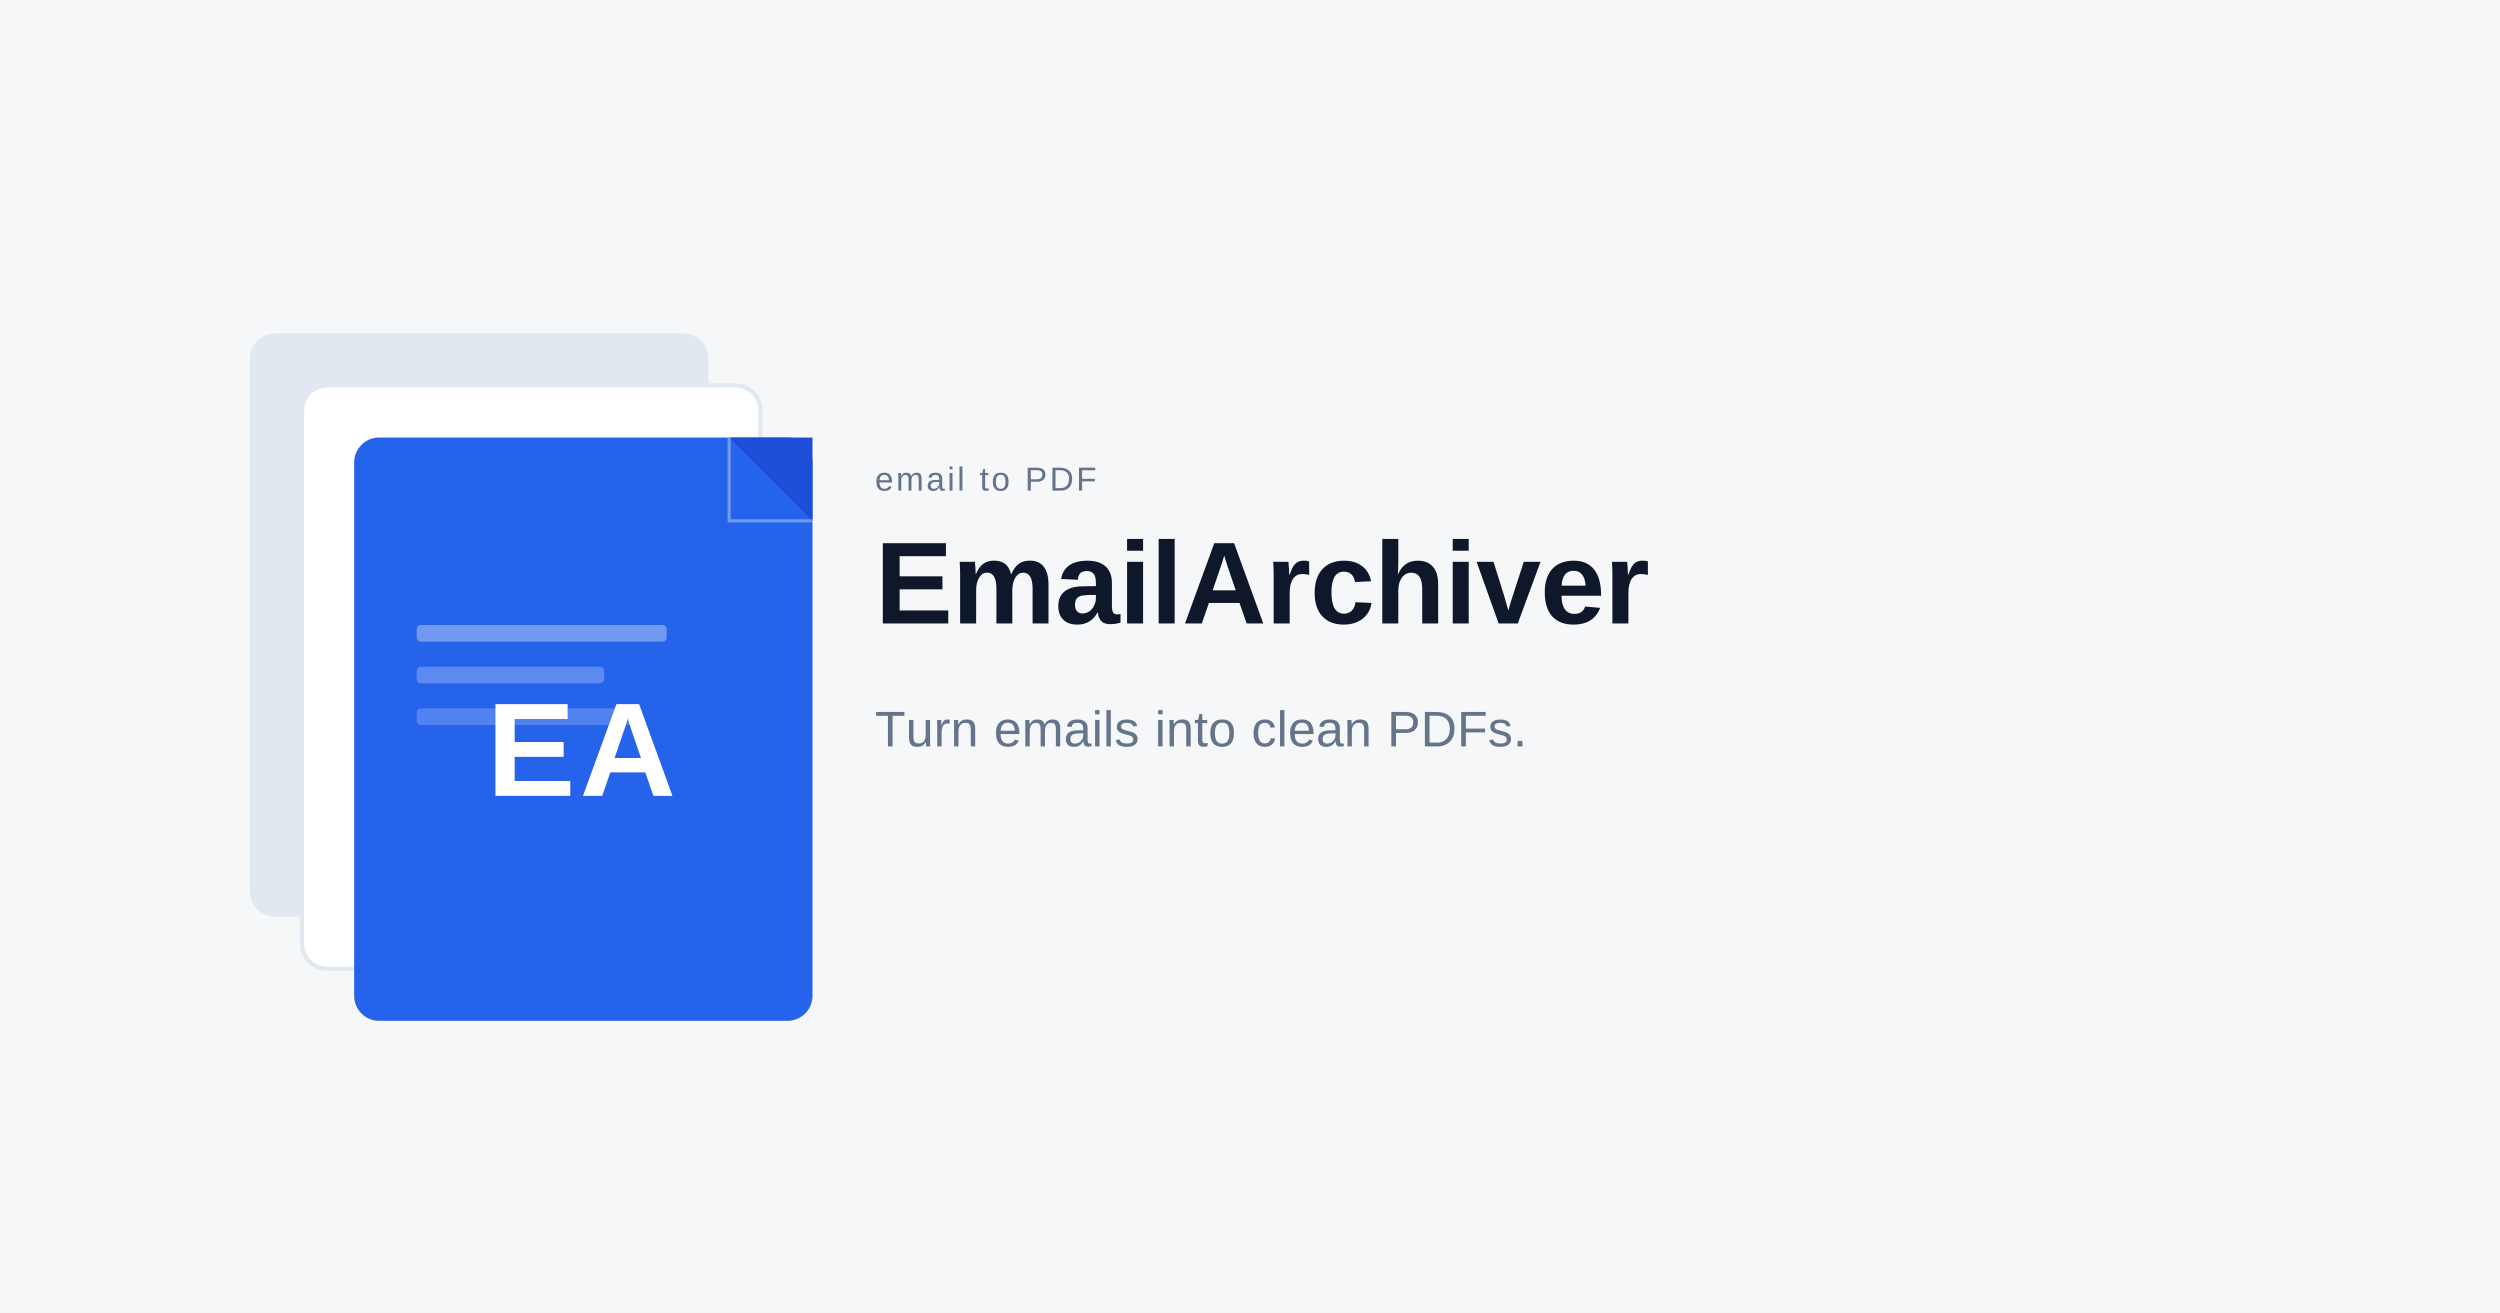
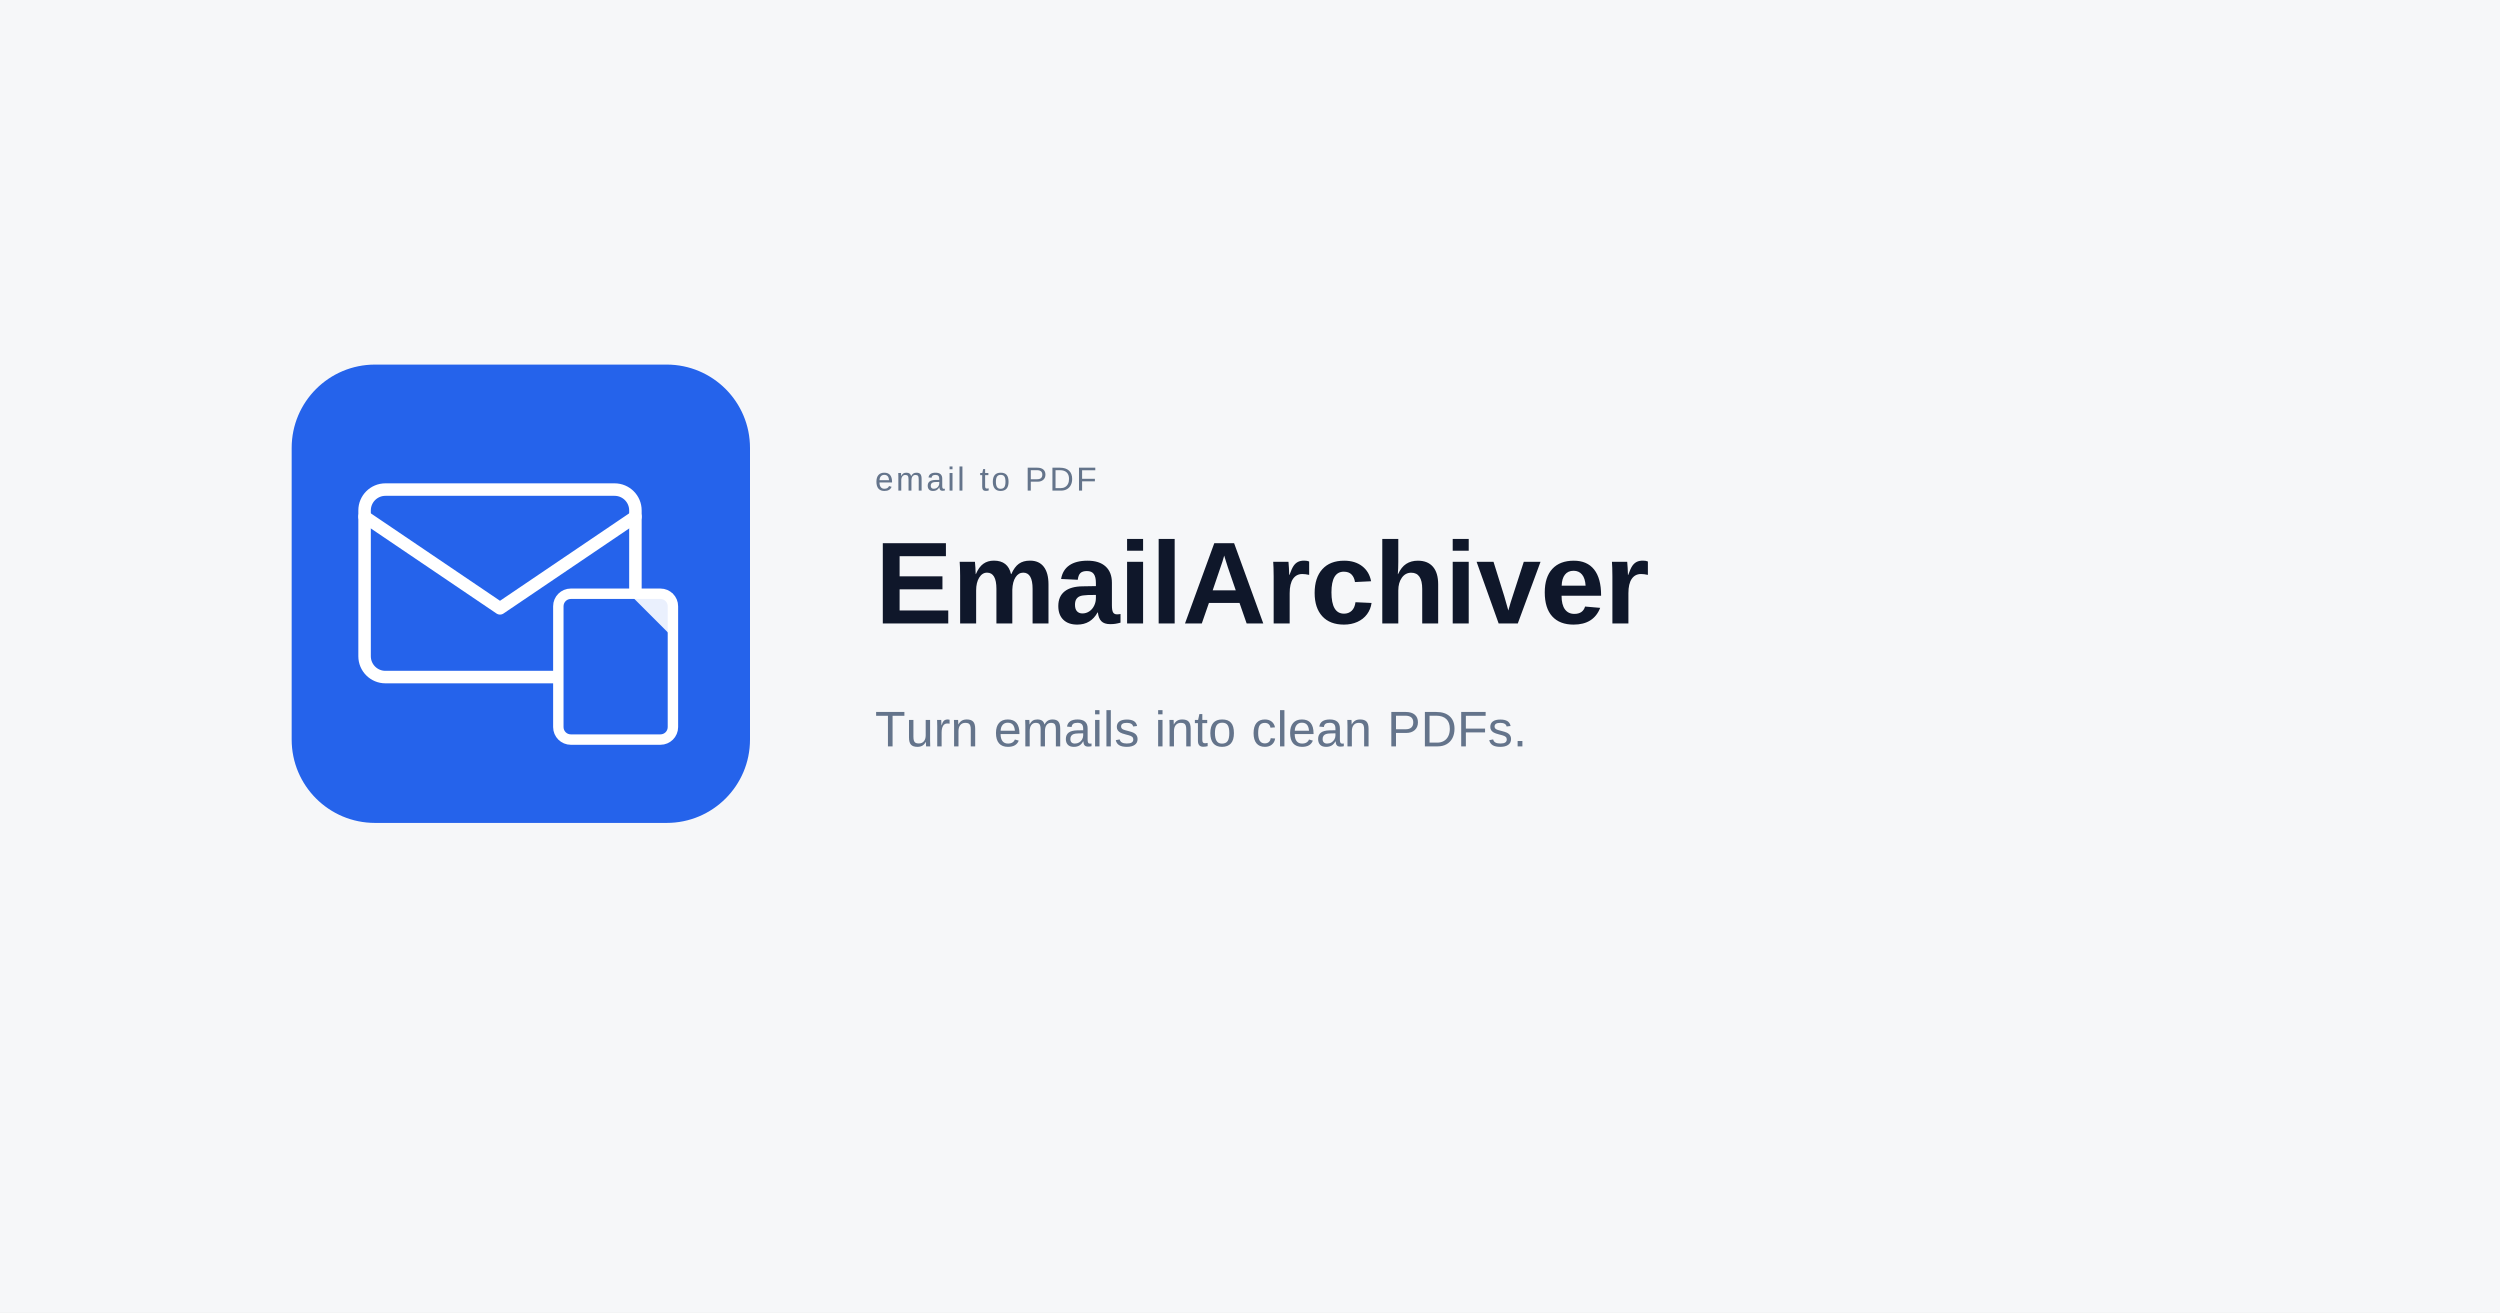
<svg xmlns="http://www.w3.org/2000/svg" viewBox="0 0 1200 630" width="1200" height="630" role="img" aria-label="EmailArchiver email to PDF">
  <rect width="1200" height="630" fill="#f6f7f9" />
-   <rect x="120" y="160" width="220" height="280" rx="12" fill="#e2e8f0" />
-   <rect x="145" y="185" width="220" height="280" rx="12" fill="#fff" stroke="#e2e8f0" stroke-width="2" />
-   <rect x="170" y="210" width="220" height="280" rx="12" fill="#2563eb" />
-   <path d="M350 210h40v40" fill="#1d4ed8" />
-   <path d="M350 210v40h40" fill="none" stroke="#ffffff" stroke-width="1.5" opacity="0.35" />
-   <path d="M237.828 382.016V337.984H272.453V345.109H247.047V356.172H270.547V363.297H247.047V374.891H273.734V382.016Z M313.641 382.016 309.734 370.766H292.953L289.047 382.016H279.828L295.891 337.984H306.766L322.766 382.016ZM301.328 344.766 301.141 345.453Q300.828 346.578 300.391 348.016Q299.953 349.453 295.016 363.828H307.672L303.328 351.172L301.984 346.922Z" fill="#ffffff" />
-   <rect x="200" y="300" width="120" height="8" rx="2" fill="#ffffff" opacity="0.35" />
-   <rect x="200" y="320" width="90" height="8" rx="2" fill="#ffffff" opacity="0.25" />
-   <rect x="200" y="340" width="105" height="8" rx="2" fill="#ffffff" opacity="0.2" />
+   <rect x="140" y="175" width="220" height="220" rx="40" fill="#2563eb" />
+   <rect x="175" y="235" width="130" height="90" rx="10" fill="none" stroke="#ffffff" stroke-width="6" />
+   <path d="M175 248 L240 292 L305 248" fill="none" stroke="#ffffff" stroke-width="6" stroke-linecap="round" stroke-linejoin="round" />
+   <rect x="268" y="285" width="55" height="70" rx="6" fill="#2563eb" stroke="#ffffff" stroke-width="5" />
+   <path d="M302 285h21v21" fill="#ffffff" opacity="0.9" />
  <path d="M422.156 231.574Q422.156 233.027 422.758 233.816Q423.359 234.605 424.516 234.605Q425.43 234.605 425.98 234.238Q426.531 233.871 426.727 233.309L427.961 233.66Q427.203 235.66 424.516 235.66Q422.641 235.66 421.66 234.543Q420.68 233.426 420.68 231.223Q420.68 229.129 421.66 228.012Q422.641 226.895 424.461 226.895Q428.188 226.895 428.188 231.387V231.574ZM426.734 230.496Q426.617 229.16 426.055 228.547Q425.492 227.934 424.438 227.934Q423.414 227.934 422.816 228.617Q422.219 229.301 422.172 230.496Z M436.098 235.504V230.145Q436.098 228.918 435.762 228.449Q435.427 227.98 434.552 227.98Q433.653 227.98 433.13 228.668Q432.606 229.355 432.606 230.605V235.504H431.208V228.855Q431.208 227.379 431.161 227.051H432.489Q432.497 227.09 432.505 227.262Q432.512 227.434 432.524 227.656Q432.536 227.879 432.552 228.496H432.575Q433.028 227.598 433.614 227.246Q434.2 226.895 435.044 226.895Q436.005 226.895 436.563 227.277Q437.122 227.66 437.341 228.496H437.364Q437.802 227.645 438.423 227.27Q439.044 226.895 439.927 226.895Q441.208 226.895 441.79 227.59Q442.372 228.285 442.372 229.871V235.504H440.981V230.145Q440.981 228.918 440.645 228.449Q440.309 227.98 439.434 227.98Q438.512 227.98 438.001 228.664Q437.489 229.348 437.489 230.605V235.504Z M447.861 235.66Q446.587 235.66 445.947 234.988Q445.306 234.316 445.306 233.145Q445.306 231.832 446.17 231.129Q447.033 230.426 448.955 230.379L450.853 230.348V229.887Q450.853 228.855 450.416 228.41Q449.978 227.965 449.041 227.965Q448.095 227.965 447.666 228.285Q447.236 228.605 447.15 229.309L445.681 229.176Q446.041 226.895 449.072 226.895Q450.666 226.895 451.47 227.625Q452.275 228.355 452.275 229.738V233.379Q452.275 234.004 452.439 234.32Q452.603 234.637 453.064 234.637Q453.267 234.637 453.525 234.582V235.457Q452.994 235.582 452.439 235.582Q451.658 235.582 451.302 235.172Q450.947 234.762 450.9 233.887H450.853Q450.314 234.855 449.599 235.258Q448.884 235.66 447.861 235.66ZM448.181 234.605Q448.955 234.605 449.556 234.254Q450.158 233.902 450.505 233.289Q450.853 232.676 450.853 232.027V231.332L449.314 231.363Q448.322 231.379 447.81 231.566Q447.298 231.754 447.025 232.145Q446.752 232.535 446.752 233.168Q446.752 233.855 447.123 234.23Q447.494 234.605 448.181 234.605Z M455.795 225.254V223.91H457.202V225.254ZM455.795 235.504V227.051H457.202V235.504Z M460.558 235.504V223.91H461.964V235.504Z M474.562 235.441Q473.867 235.629 473.141 235.629Q471.453 235.629 471.453 233.715V228.074H470.477V227.051H471.508L471.922 225.16H472.859V227.051H474.422V228.074H472.859V233.41Q472.859 234.02 473.059 234.266Q473.258 234.512 473.75 234.512Q474.031 234.512 474.562 234.402Z M484.106 231.27Q484.106 233.488 483.13 234.574Q482.153 235.66 480.294 235.66Q478.442 235.66 477.497 234.531Q476.552 233.402 476.552 231.27Q476.552 226.895 480.341 226.895Q482.278 226.895 483.192 227.961Q484.106 229.027 484.106 231.27ZM482.63 231.27Q482.63 229.52 482.11 228.727Q481.591 227.934 480.364 227.934Q479.13 227.934 478.579 228.742Q478.028 229.551 478.028 231.27Q478.028 232.941 478.571 233.781Q479.114 234.621 480.278 234.621Q481.544 234.621 482.087 233.809Q482.63 232.996 482.63 231.27Z M501.806 227.809Q501.806 229.371 500.787 230.293Q499.767 231.215 498.017 231.215H494.783V235.504H493.291V224.496H497.923Q499.775 224.496 500.791 225.363Q501.806 226.23 501.806 227.809ZM500.306 227.824Q500.306 225.691 497.744 225.691H494.783V230.035H497.806Q500.306 230.035 500.306 227.824Z M514.639 229.887Q514.639 231.59 513.975 232.867Q513.311 234.145 512.092 234.824Q510.873 235.504 509.28 235.504H505.162V224.496H508.803Q511.6 224.496 513.12 225.898Q514.639 227.301 514.639 229.887ZM513.139 229.887Q513.139 227.84 512.018 226.766Q510.897 225.691 508.772 225.691H506.655V234.309H509.108Q510.319 234.309 511.237 233.777Q512.155 233.246 512.647 232.246Q513.139 231.246 513.139 229.887Z M519.409 225.715V229.809H525.55V231.043H519.409V235.504H517.917V224.496H525.737V225.715Z" fill="#64748b" />
  <path d="M423.746 299.264V260.736H454.043V266.971H431.812V276.65H452.375V282.885H431.812V293.029H455.164V299.264Z M478.28 299.264V282.666Q478.28 274.873 473.795 274.873Q471.471 274.873 470.008 277.252Q468.545 279.631 468.545 283.404V299.264H460.862V276.295Q460.862 273.916 460.793 272.398Q460.725 270.881 460.643 269.678H467.971Q468.053 270.197 468.19 272.453Q468.327 274.709 468.327 275.557H468.436Q469.858 272.166 471.977 270.635Q474.096 269.104 477.049 269.104Q483.83 269.104 485.28 275.557H485.444Q486.948 272.111 489.053 270.607Q491.159 269.104 494.413 269.104Q498.733 269.104 501.002 272.043Q503.272 274.982 503.272 280.479V299.264H495.643V282.666Q495.643 274.873 491.159 274.873Q488.916 274.873 487.481 277.047Q486.045 279.221 485.909 283.049V299.264Z M517.091 299.811Q512.798 299.811 510.391 297.473Q507.985 295.135 507.985 290.896Q507.985 286.303 510.979 283.896Q513.973 281.49 519.661 281.436L526.032 281.326V279.822Q526.032 276.924 525.02 275.516Q524.009 274.107 521.712 274.107Q519.579 274.107 518.581 275.078Q517.583 276.049 517.337 278.291L509.325 277.908Q510.063 273.588 513.276 271.359Q516.489 269.131 522.04 269.131Q527.645 269.131 530.68 271.893Q533.716 274.654 533.716 279.74V290.514Q533.716 293.002 534.276 293.945Q534.837 294.889 536.149 294.889Q537.024 294.889 537.845 294.725V298.881Q537.161 299.045 536.614 299.182Q536.067 299.318 535.52 299.4Q534.973 299.482 534.358 299.537Q533.743 299.592 532.923 299.592Q530.024 299.592 528.643 298.17Q527.263 296.748 526.989 293.986H526.825Q523.598 299.811 517.091 299.811ZM526.032 285.564 522.095 285.619Q519.415 285.729 518.294 286.207Q517.173 286.686 516.585 287.67Q515.997 288.654 515.997 290.295Q515.997 292.4 516.968 293.426Q517.938 294.451 519.552 294.451Q521.356 294.451 522.846 293.467Q524.337 292.482 525.184 290.746Q526.032 289.01 526.032 287.068Z M540.999 264.346V258.686H548.683V264.346ZM540.999 299.264V269.678H548.683V299.264Z M556.158 299.264V258.686H563.841V299.264Z M598.387 299.264 594.969 289.42H580.285L576.867 299.264H568.801L582.855 260.736H592.371L606.371 299.264ZM587.613 266.67 587.449 267.271Q587.176 268.256 586.793 269.514Q586.41 270.771 582.09 283.35H593.164L589.363 272.275L588.188 268.557Z M611.358 299.264V276.623Q611.358 274.189 611.289 272.562Q611.221 270.936 611.139 269.678H618.467Q618.549 270.17 618.686 272.672Q618.823 275.174 618.823 275.994H618.932Q620.053 272.877 620.928 271.605Q621.803 270.334 623.006 269.719Q624.209 269.104 626.014 269.104Q627.491 269.104 628.393 269.514V275.939Q626.534 275.529 625.112 275.529Q622.241 275.529 620.641 277.854Q619.041 280.178 619.041 284.744V299.264Z M645.083 299.811Q638.356 299.811 634.692 295.805Q631.028 291.799 631.028 284.635Q631.028 277.307 634.72 273.219Q638.411 269.131 645.192 269.131Q650.415 269.131 653.833 271.756Q657.251 274.381 658.126 279.002L650.388 279.385Q650.059 277.115 648.747 275.762Q647.434 274.408 645.028 274.408Q639.095 274.408 639.095 284.334Q639.095 294.561 645.138 294.561Q647.325 294.561 648.802 293.18Q650.278 291.799 650.634 289.064L658.345 289.42Q657.934 292.455 656.171 294.834Q654.407 297.213 651.536 298.512Q648.665 299.811 645.083 299.811Z M671.07 275.584Q672.628 272.193 674.98 270.662Q677.331 269.131 680.585 269.131Q685.288 269.131 687.804 272.029Q690.32 274.928 690.32 280.506V299.264H682.663V282.693Q682.663 274.9 677.386 274.9Q674.597 274.9 672.888 277.293Q671.179 279.686 671.179 283.432V299.264H663.495V258.686H671.179V269.76Q671.179 272.74 670.96 275.584Z M697.302 264.346V258.686H704.986V264.346ZM697.302 299.264V269.678H704.986V299.264Z M728.539 299.264H719.352L708.77 269.678H716.891L722.059 286.221Q722.469 287.588 724 293.057Q724.273 291.936 725.121 289.119Q725.969 286.303 731.41 269.678H739.449Z M755.319 299.811Q748.647 299.811 745.065 295.859Q741.483 291.908 741.483 284.334Q741.483 277.006 745.12 273.068Q748.756 269.131 755.428 269.131Q761.799 269.131 765.163 273.355Q768.526 277.58 768.526 285.729V285.947H749.549Q749.549 290.268 751.149 292.469Q752.748 294.67 755.702 294.67Q759.776 294.67 760.842 291.143L768.088 291.771Q764.944 299.811 755.319 299.811ZM755.319 273.971Q752.612 273.971 751.149 275.857Q749.686 277.744 749.604 281.135H761.088Q760.87 277.553 759.366 275.762Q757.862 273.971 755.319 273.971Z M773.95 299.264V276.623Q773.95 274.189 773.882 272.562Q773.813 270.936 773.731 269.678H781.059Q781.141 270.17 781.278 272.672Q781.415 275.174 781.415 275.994H781.524Q782.645 272.877 783.52 271.605Q784.395 270.334 785.598 269.719Q786.802 269.104 788.606 269.104Q790.083 269.104 790.985 269.514V275.939Q789.126 275.529 787.704 275.529Q784.833 275.529 783.233 277.854Q781.634 280.178 781.634 284.744V299.264Z" fill="#0f172a" />
  <path d="M428.438 343.572V358.256H426.211V343.572H420.539V341.744H434.109V343.572Z M438.44 345.576V353.615Q438.44 354.869 438.686 355.561Q438.932 356.252 439.471 356.557Q440.01 356.861 441.053 356.861Q442.577 356.861 443.455 355.818Q444.334 354.775 444.334 352.924V345.576H446.444V355.549Q446.444 357.764 446.514 358.256H444.522Q444.51 358.197 444.498 357.939Q444.487 357.682 444.469 357.348Q444.452 357.014 444.428 356.088H444.393Q443.666 357.4 442.711 357.945Q441.756 358.49 440.338 358.49Q438.252 358.49 437.286 357.453Q436.319 356.416 436.319 354.025V345.576Z M449.872 358.256V348.529Q449.872 347.193 449.802 345.576H451.794Q451.888 347.732 451.888 348.166H451.934Q452.438 346.537 453.095 345.939Q453.751 345.342 454.946 345.342Q455.368 345.342 455.802 345.459V347.393Q455.38 347.275 454.677 347.275Q453.364 347.275 452.673 348.406Q451.981 349.537 451.981 351.646V358.256Z M465.968 358.256V350.217Q465.968 348.963 465.722 348.271Q465.476 347.58 464.937 347.275Q464.398 346.971 463.355 346.971Q461.831 346.971 460.952 348.014Q460.073 349.057 460.073 350.908V358.256H457.964V348.283Q457.964 346.068 457.894 345.576H459.886Q459.898 345.635 459.909 345.893Q459.921 346.15 459.939 346.484Q459.956 346.818 459.98 347.744H460.015Q460.741 346.432 461.696 345.887Q462.652 345.342 464.07 345.342Q466.155 345.342 467.122 346.379Q468.089 347.416 468.089 349.807V358.256Z M480.282 352.361Q480.282 354.541 481.184 355.725Q482.087 356.908 483.821 356.908Q485.192 356.908 486.018 356.357Q486.845 355.807 487.138 354.963L488.989 355.49Q487.852 358.49 483.821 358.49Q481.009 358.49 479.538 356.814Q478.067 355.139 478.067 351.834Q478.067 348.693 479.538 347.018Q481.009 345.342 483.739 345.342Q489.329 345.342 489.329 352.08V352.361ZM487.149 350.744Q486.973 348.74 486.13 347.82Q485.286 346.9 483.704 346.9Q482.169 346.9 481.272 347.926Q480.376 348.951 480.305 350.744Z M499.495 358.256V350.217Q499.495 348.377 498.991 347.674Q498.488 346.971 497.175 346.971Q495.827 346.971 495.042 348.002Q494.257 349.033 494.257 350.908V358.256H492.159V348.283Q492.159 346.068 492.089 345.576H494.081Q494.093 345.635 494.105 345.893Q494.116 346.15 494.134 346.484Q494.152 346.818 494.175 347.744H494.21Q494.89 346.396 495.769 345.869Q496.648 345.342 497.913 345.342Q499.355 345.342 500.193 345.916Q501.03 346.49 501.359 347.744H501.394Q502.05 346.467 502.982 345.904Q503.913 345.342 505.238 345.342Q507.159 345.342 508.032 346.385Q508.905 347.428 508.905 349.807V358.256H506.82V350.217Q506.82 348.377 506.316 347.674Q505.812 346.971 504.499 346.971Q503.116 346.971 502.349 347.996Q501.581 349.021 501.581 350.908V358.256Z M515.439 358.49Q513.529 358.49 512.568 357.482Q511.607 356.475 511.607 354.717Q511.607 352.748 512.902 351.693Q514.197 350.639 517.08 350.568L519.927 350.521V349.83Q519.927 348.283 519.271 347.615Q518.615 346.947 517.209 346.947Q515.791 346.947 515.146 347.428Q514.502 347.908 514.373 348.963L512.17 348.764Q512.709 345.342 517.255 345.342Q519.646 345.342 520.853 346.438Q522.06 347.533 522.06 349.607V355.068Q522.06 356.006 522.306 356.48Q522.552 356.955 523.244 356.955Q523.548 356.955 523.935 356.873V358.186Q523.138 358.373 522.306 358.373Q521.134 358.373 520.601 357.758Q520.068 357.143 519.998 355.83H519.927Q519.119 357.283 518.046 357.887Q516.974 358.49 515.439 358.49ZM515.92 356.908Q517.08 356.908 517.982 356.381Q518.884 355.854 519.406 354.934Q519.927 354.014 519.927 353.041V351.998L517.619 352.045Q516.13 352.068 515.363 352.35Q514.595 352.631 514.185 353.217Q513.775 353.803 513.775 354.752Q513.775 355.783 514.332 356.346Q514.888 356.908 515.92 356.908Z M525.641 342.881V340.865H527.75V342.881ZM525.641 358.256V345.576H527.75V358.256Z M531.084 358.256V340.865H533.194V358.256Z M546.032 354.752Q546.032 356.545 544.679 357.518Q543.325 358.49 540.888 358.49Q538.52 358.49 537.237 357.711Q535.954 356.932 535.567 355.279L537.43 354.916Q537.7 355.936 538.544 356.41Q539.388 356.885 540.888 356.885Q542.493 356.885 543.237 356.393Q543.981 355.9 543.981 354.916Q543.981 354.166 543.466 353.697Q542.95 353.229 541.802 352.924L540.29 352.525Q538.473 352.057 537.706 351.605Q536.938 351.154 536.505 350.51Q536.071 349.865 536.071 348.928Q536.071 347.193 537.307 346.285Q538.544 345.377 540.911 345.377Q543.009 345.377 544.245 346.115Q545.481 346.854 545.809 348.482L543.911 348.717Q543.735 347.873 542.968 347.422Q542.2 346.971 540.911 346.971Q539.481 346.971 538.802 347.404Q538.122 347.838 538.122 348.717Q538.122 349.256 538.403 349.607Q538.684 349.959 539.235 350.205Q539.786 350.451 541.555 350.885Q543.231 351.307 543.97 351.664Q544.708 352.021 545.136 352.455Q545.563 352.889 545.798 353.457Q546.032 354.025 546.032 354.752Z M555.905 342.881V340.865H558.014V342.881ZM555.905 358.256V345.576H558.014V358.256Z M569.399 358.256V350.217Q569.399 348.963 569.153 348.271Q568.907 347.58 568.368 347.275Q567.829 346.971 566.786 346.971Q565.263 346.971 564.384 348.014Q563.505 349.057 563.505 350.908V358.256H561.395V348.283Q561.395 346.068 561.325 345.576H563.317Q563.329 345.635 563.341 345.893Q563.352 346.15 563.37 346.484Q563.388 346.818 563.411 347.744H563.446Q564.173 346.432 565.128 345.887Q566.083 345.342 567.501 345.342Q569.587 345.342 570.554 346.379Q571.52 347.416 571.52 349.807V358.256Z M579.671 358.162Q578.628 358.443 577.538 358.443Q575.007 358.443 575.007 355.572V347.111H573.542V345.576H575.089L575.71 342.74H577.116V345.576H579.46V347.111H577.116V355.115Q577.116 356.029 577.415 356.398Q577.714 356.768 578.452 356.768Q578.874 356.768 579.671 356.604Z M592.287 351.904Q592.287 355.232 590.822 356.861Q589.357 358.49 586.568 358.49Q583.791 358.49 582.373 356.797Q580.955 355.104 580.955 351.904Q580.955 345.342 586.638 345.342Q589.545 345.342 590.916 346.941Q592.287 348.541 592.287 351.904ZM590.072 351.904Q590.072 349.279 589.293 348.09Q588.513 346.9 586.673 346.9Q584.822 346.9 583.996 348.113Q583.17 349.326 583.17 351.904Q583.17 354.412 583.984 355.672Q584.798 356.932 586.545 356.932Q588.443 356.932 589.257 355.713Q590.072 354.494 590.072 351.904Z M603.917 351.857Q603.917 354.389 604.714 355.607Q605.511 356.826 607.116 356.826Q608.241 356.826 608.997 356.217Q609.753 355.607 609.929 354.342L612.062 354.482Q611.816 356.311 610.503 357.4Q609.191 358.49 607.175 358.49Q604.515 358.49 603.114 356.809Q601.714 355.127 601.714 351.904Q601.714 348.705 603.12 347.023Q604.527 345.342 607.152 345.342Q609.097 345.342 610.38 346.35Q611.663 347.357 611.991 349.127L609.823 349.291Q609.659 348.236 608.991 347.615Q608.323 346.994 607.093 346.994Q605.417 346.994 604.667 348.107Q603.917 349.221 603.917 351.857Z M614.412 358.256V340.865H616.521V358.256Z M621.461 352.361Q621.461 354.541 622.363 355.725Q623.266 356.908 625 356.908Q626.371 356.908 627.197 356.357Q628.023 355.807 628.316 354.963L630.168 355.49Q629.031 358.49 625 358.49Q622.188 358.49 620.717 356.814Q619.246 355.139 619.246 351.834Q619.246 348.693 620.717 347.018Q622.188 345.342 624.918 345.342Q630.508 345.342 630.508 352.08V352.361ZM628.328 350.744Q628.152 348.74 627.309 347.82Q626.465 346.9 624.883 346.9Q623.348 346.9 622.451 347.926Q621.555 348.951 621.484 350.744Z M636.526 358.49Q634.616 358.49 633.655 357.482Q632.694 356.475 632.694 354.717Q632.694 352.748 633.989 351.693Q635.284 350.639 638.166 350.568L641.014 350.521V349.83Q641.014 348.283 640.358 347.615Q639.702 346.947 638.295 346.947Q636.877 346.947 636.233 347.428Q635.588 347.908 635.459 348.963L633.256 348.764Q633.795 345.342 638.342 345.342Q640.733 345.342 641.94 346.438Q643.147 347.533 643.147 349.607V355.068Q643.147 356.006 643.393 356.48Q643.639 356.955 644.33 356.955Q644.635 356.955 645.022 356.873V358.186Q644.225 358.373 643.393 358.373Q642.221 358.373 641.688 357.758Q641.155 357.143 641.084 355.83H641.014Q640.205 357.283 639.133 357.887Q638.061 358.49 636.526 358.49ZM637.006 356.908Q638.166 356.908 639.069 356.381Q639.971 355.854 640.493 354.934Q641.014 354.014 641.014 353.041V351.998L638.705 352.045Q637.217 352.068 636.45 352.35Q635.682 352.631 635.272 353.217Q634.862 353.803 634.862 354.752Q634.862 355.783 635.418 356.346Q635.975 356.908 637.006 356.908Z M654.79 358.256V350.217Q654.79 348.963 654.544 348.271Q654.298 347.58 653.759 347.275Q653.22 346.971 652.177 346.971Q650.653 346.971 649.774 348.014Q648.895 349.057 648.895 350.908V358.256H646.786V348.283Q646.786 346.068 646.716 345.576H648.708Q648.72 345.635 648.731 345.893Q648.743 346.15 648.761 346.484Q648.778 346.818 648.802 347.744H648.837Q649.563 346.432 650.518 345.887Q651.473 345.342 652.891 345.342Q654.977 345.342 655.944 346.379Q656.911 347.416 656.911 349.807V358.256Z M680.612 346.713Q680.612 349.057 679.082 350.439Q677.553 351.822 674.928 351.822H670.077V358.256H667.838V341.744H674.788Q677.565 341.744 679.088 343.045Q680.612 344.346 680.612 346.713ZM678.362 346.736Q678.362 343.537 674.518 343.537H670.077V350.053H674.612Q678.362 350.053 678.362 346.736Z M698.161 349.83Q698.161 352.385 697.165 354.301Q696.169 356.217 694.341 357.236Q692.513 358.256 690.122 358.256H683.946V341.744H689.407Q693.602 341.744 695.882 343.848Q698.161 345.951 698.161 349.83ZM695.911 349.83Q695.911 346.76 694.229 345.148Q692.548 343.537 689.36 343.537H686.184V356.463H689.864Q691.68 356.463 693.057 355.666Q694.434 354.869 695.173 353.369Q695.911 351.869 695.911 349.83Z M703.616 343.572V349.713H712.827V351.564H703.616V358.256H701.378V341.744H713.109V343.572Z M725.302 354.752Q725.302 356.545 723.949 357.518Q722.595 358.49 720.158 358.49Q717.791 358.49 716.507 357.711Q715.224 356.932 714.838 355.279L716.701 354.916Q716.97 355.936 717.814 356.41Q718.658 356.885 720.158 356.885Q721.763 356.885 722.507 356.393Q723.252 355.9 723.252 354.916Q723.252 354.166 722.736 353.697Q722.22 353.229 721.072 352.924L719.56 352.525Q717.744 352.057 716.976 351.605Q716.209 351.154 715.775 350.51Q715.341 349.865 715.341 348.928Q715.341 347.193 716.578 346.285Q717.814 345.377 720.181 345.377Q722.279 345.377 723.515 346.115Q724.752 346.854 725.08 348.482L723.181 348.717Q723.005 347.873 722.238 347.422Q721.47 346.971 720.181 346.971Q718.752 346.971 718.072 347.404Q717.392 347.838 717.392 348.717Q717.392 349.256 717.673 349.607Q717.955 349.959 718.505 350.205Q719.056 350.451 720.826 350.885Q722.502 351.307 723.24 351.664Q723.978 352.021 724.406 352.455Q724.834 352.889 725.068 353.457Q725.302 354.025 725.302 354.752Z M728.461 358.256V355.689H730.746V358.256Z" fill="#64748b" />
</svg>
